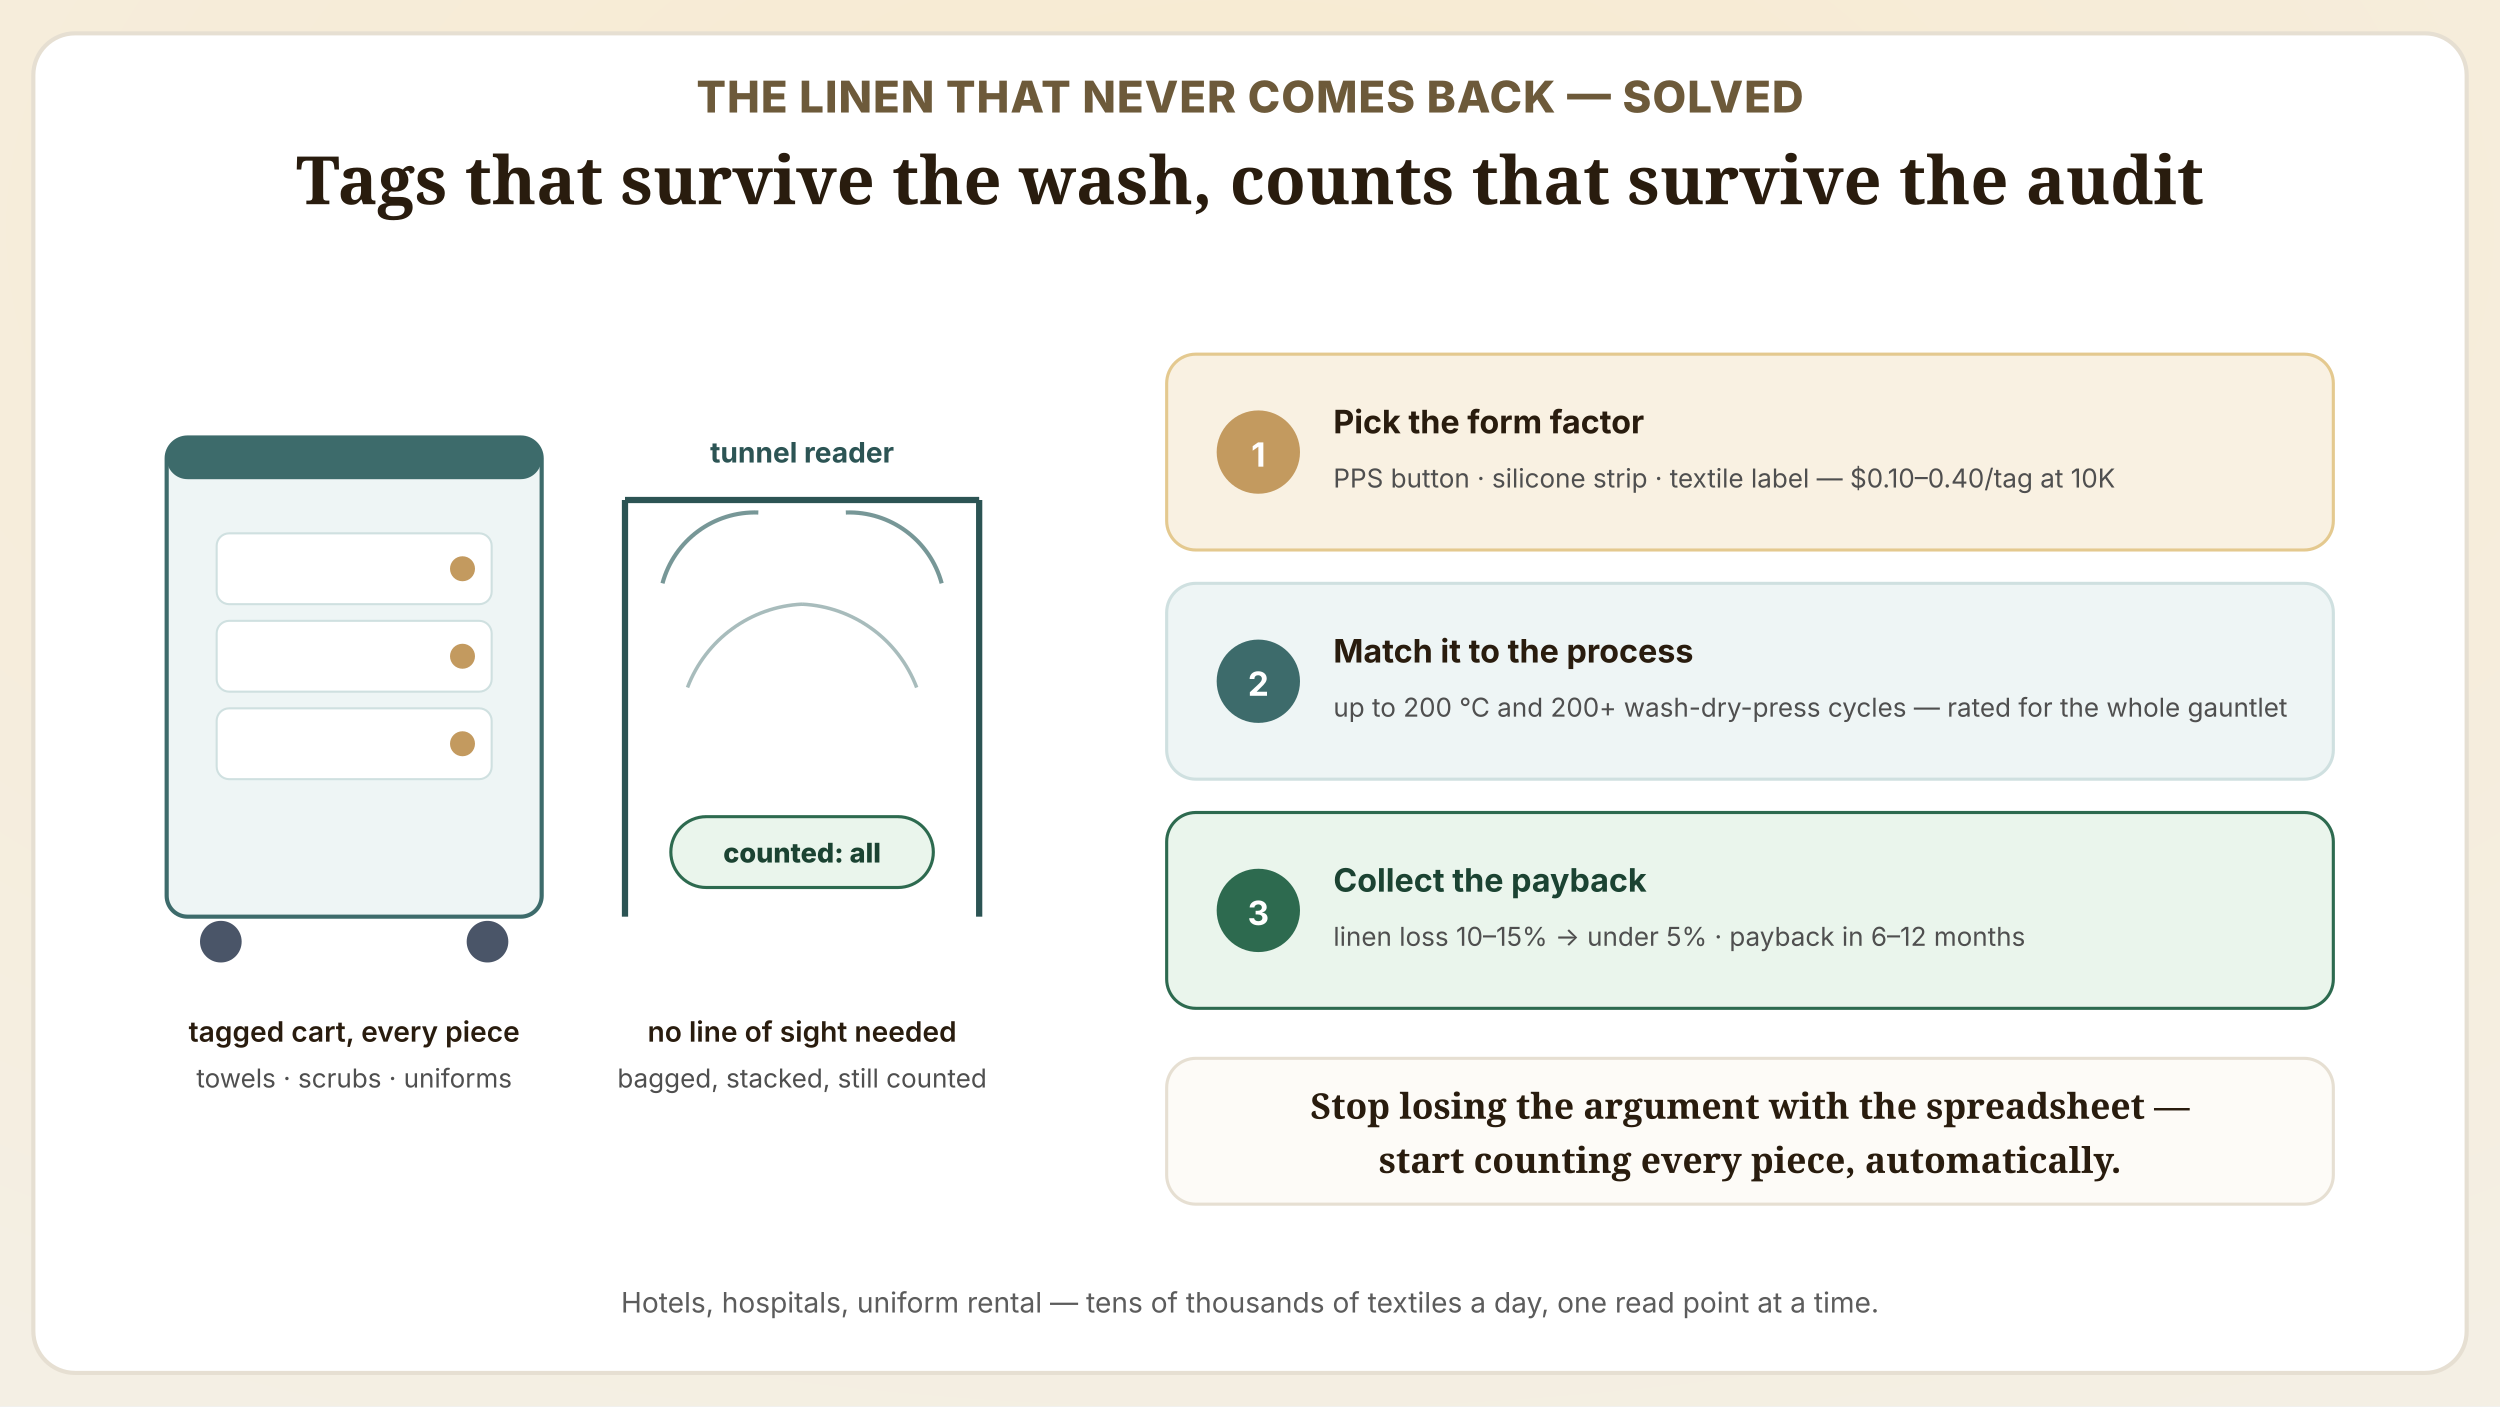
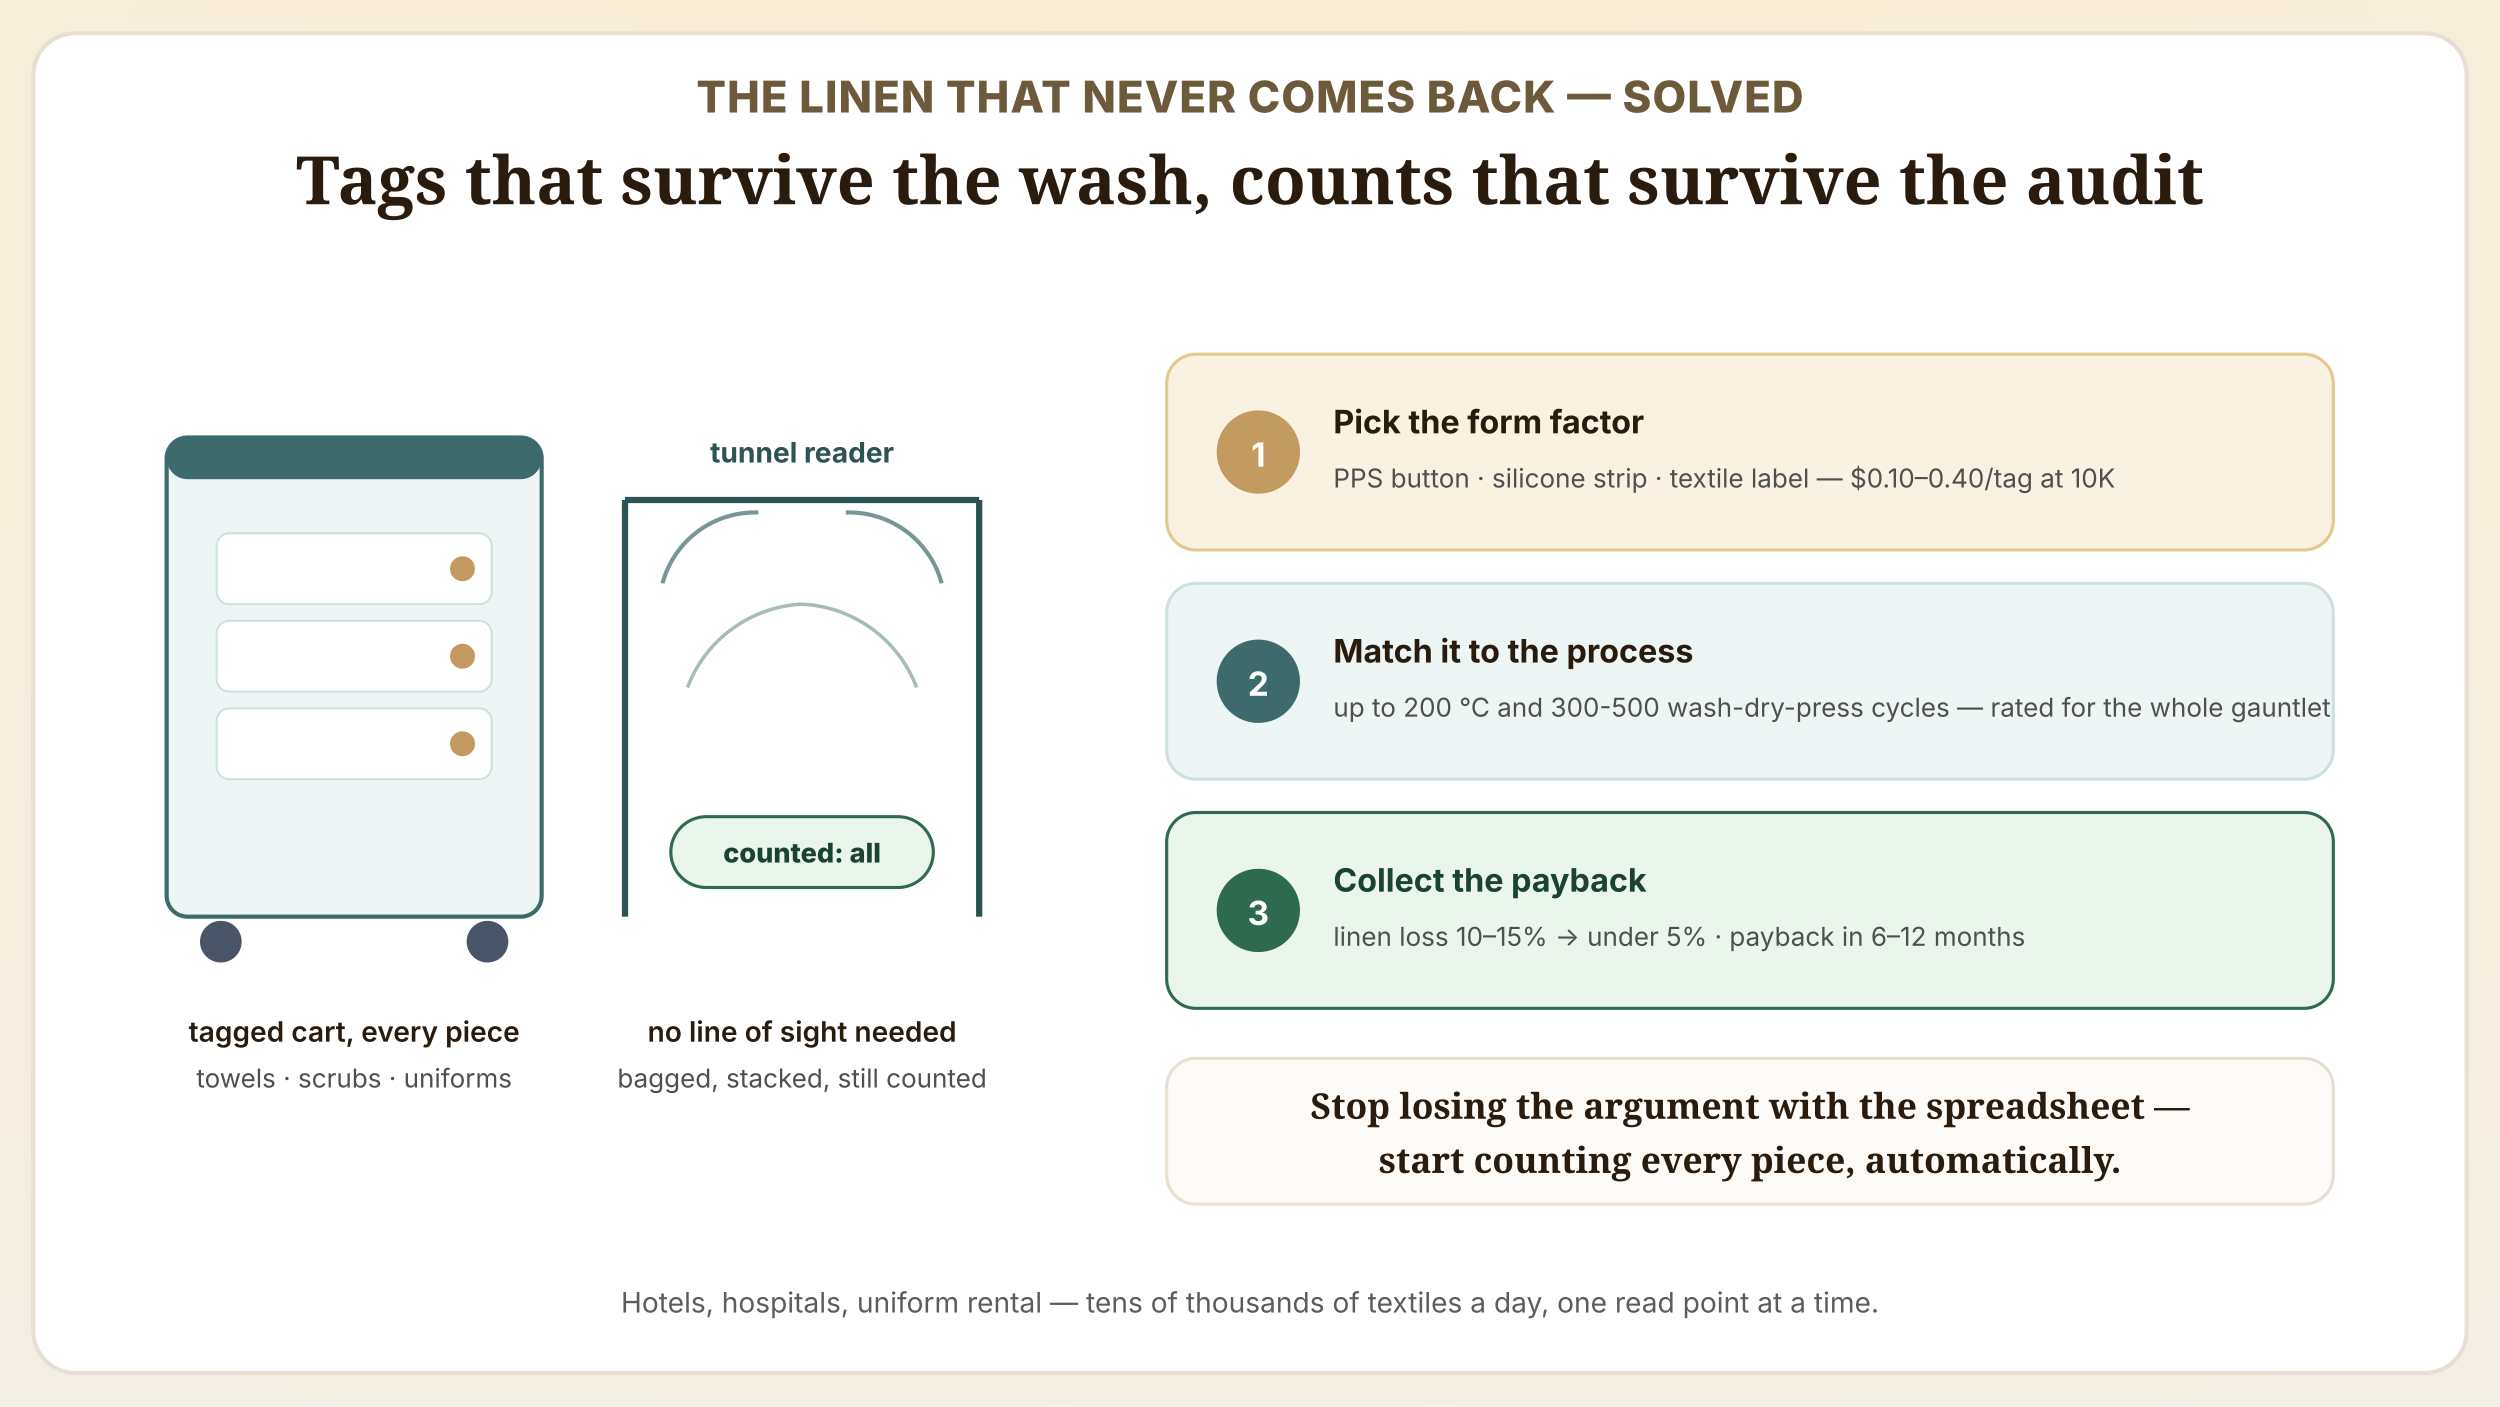
<svg xmlns="http://www.w3.org/2000/svg" viewBox="0 0 1200 675" role="img" aria-labelledby="t d" font-family="Inter, -apple-system, BlinkMacSystemFont, 'Segoe UI', Roboto, sans-serif">
  <defs>
    <radialGradient id="bg" cx="50%" cy="16%" r="94%">
      <stop offset="0%" stop-color="#f8ead0" />
      <stop offset="100%" stop-color="#f4efe4" />
    </radialGradient>
  </defs>
  <rect width="1200" height="675" fill="url(#bg)" />
  <rect x="16" y="16" width="1168" height="643" rx="20" fill="#ffffff" stroke="#e6dfd2" stroke-width="2" />
  <text x="600" y="54" text-anchor="middle" font-size="21" font-weight="800" letter-spacing="0.5" fill="#6d5a3a">THE LINEN THAT NEVER COMES BACK — SOLVED</text>
  <text x="600" y="98" text-anchor="middle" font-family="Lora, Georgia, serif" font-size="32" font-weight="700" fill="#291c0e">Tags that survive the wash, counts that survive the audit</text>
  <rect x="80" y="210" width="180" height="230" rx="10" fill="#eef5f5" stroke="#3d6b6b" stroke-width="2" />
  <rect x="80" y="210" width="180" height="20" rx="10" fill="#3d6b6b" />
  <rect x="104" y="256" width="132" height="34" rx="6" fill="#ffffff" stroke="#cfe0e0" />
  <rect x="104" y="298" width="132" height="34" rx="6" fill="#ffffff" stroke="#cfe0e0" />
  <rect x="104" y="340" width="132" height="34" rx="6" fill="#ffffff" stroke="#cfe0e0" />
  <circle cx="222" cy="273" r="6" fill="#c39a5f" />
  <circle cx="222" cy="315" r="6" fill="#c39a5f" />
  <circle cx="222" cy="357" r="6" fill="#c39a5f" />
  <circle cx="106" cy="452" r="10" fill="#4a5568" />
  <circle cx="234" cy="452" r="10" fill="#4a5568" />
  <text x="170" y="500" text-anchor="middle" font-size="13.5" font-weight="600" fill="#291c0e">tagged cart, every piece</text>
  <text x="170" y="522" text-anchor="middle" font-size="12.5" fill="#4f4f4f">towels · scrubs · uniforms</text>
  <path d="M 300 240 v 200" stroke="#2c5454" stroke-width="3" />
  <path d="M 470 240 v 200" stroke="#2c5454" stroke-width="3" />
  <path d="M 300 240 h 170" stroke="#2c5454" stroke-width="3" />
  <path d="M 318 280 a 46 46 0 0 1 46 -34" fill="none" stroke="#3d6b6b" stroke-width="2" opacity="0.7" />
  <path d="M 452 280 a 46 46 0 0 0 -46 -34" fill="none" stroke="#3d6b6b" stroke-width="2" opacity="0.7" />
  <path d="M 330 330 a 62 62 0 0 1 55 -40" fill="none" stroke="#3d6b6b" stroke-width="1.7" opacity="0.45" />
  <path d="M 440 330 a 62 62 0 0 0 -55 -40" fill="none" stroke="#3d6b6b" stroke-width="1.7" opacity="0.45" />
  <text x="385" y="222" text-anchor="middle" font-size="13.5" font-weight="700" fill="#2c5454">tunnel reader</text>
  <rect x="322" y="392" width="126" height="34" rx="17" fill="#eaf5ec" stroke="#2d6a4f" stroke-width="1.5" />
  <text x="385" y="414" text-anchor="middle" font-size="13" font-weight="800" fill="#1b4332">counted: all</text>
  <text x="385" y="500" text-anchor="middle" font-size="13.5" font-weight="600" fill="#291c0e">no line of sight needed</text>
  <text x="385" y="522" text-anchor="middle" font-size="12.5" fill="#4f4f4f">bagged, stacked, still counted</text>
  <g font-weight="700">
    <rect x="560" y="170" width="560" height="94" rx="14" fill="#f9f1e2" stroke="#e4c98f" stroke-width="1.5" />
    <circle cx="604" cy="217" r="20" fill="#c39a5f" />
    <text x="604" y="224" text-anchor="middle" font-size="16" fill="#ffffff">1</text>
    <text x="640" y="208" font-size="15.5" fill="#291c0e">Pick the form factor</text>
    <text x="640" y="234" font-size="12.5" font-weight="400" fill="#4f4f4f">PPS button · silicone strip · textile label — $0.10–0.40/tag at 10K</text>
    <rect x="560" y="280" width="560" height="94" rx="14" fill="#eef5f5" stroke="#cfe0e0" stroke-width="1.5" />
    <circle cx="604" cy="327" r="20" fill="#3d6b6b" />
    <text x="604" y="334" text-anchor="middle" font-size="16" fill="#ffffff">2</text>
    <text x="640" y="318" font-size="15.5" fill="#291c0e">Match it to the process</text>
-     <text x="640" y="344" font-size="12.5" font-weight="400" fill="#4f4f4f">up to 200 °C and 200+ wash-dry-press cycles — rated for the whole gauntlet</text>
+     <text x="640" y="344" font-size="12.5" font-weight="400" fill="#4f4f4f">up to 200 °C and 300-500 wash-dry-press cycles — rated for the whole gauntlet</text>
    <rect x="560" y="390" width="560" height="94" rx="14" fill="#eaf5ec" stroke="#2d6a4f" stroke-width="1.5" />
    <circle cx="604" cy="437" r="20" fill="#2d6a4f" />
    <text x="604" y="444" text-anchor="middle" font-size="16" fill="#ffffff">3</text>
    <text x="640" y="428" font-size="15.5" fill="#1b4332">Collect the payback</text>
    <text x="640" y="454" font-size="12.5" font-weight="400" fill="#4f4f4f">linen loss 10–15% → under 5% · payback in 6–12 months</text>
  </g>
  <rect x="560" y="508" width="560" height="70" rx="14" fill="#fdfbf7" stroke="#e6dfd2" stroke-width="1.5" />
  <text x="840" y="537" text-anchor="middle" font-family="Lora, Georgia, serif" font-size="17" font-weight="700" fill="#291c0e">Stop losing the argument with the spreadsheet —</text>
  <text x="840" y="563" text-anchor="middle" font-family="Lora, Georgia, serif" font-size="17" font-weight="700" fill="#291c0e">start counting every piece, automatically.</text>
  <text x="600" y="630" text-anchor="middle" font-size="13.5" fill="#5c5c5c">Hotels, hospitals, uniform rental — tens of thousands of textiles a day, one read point at a time.</text>
</svg>
